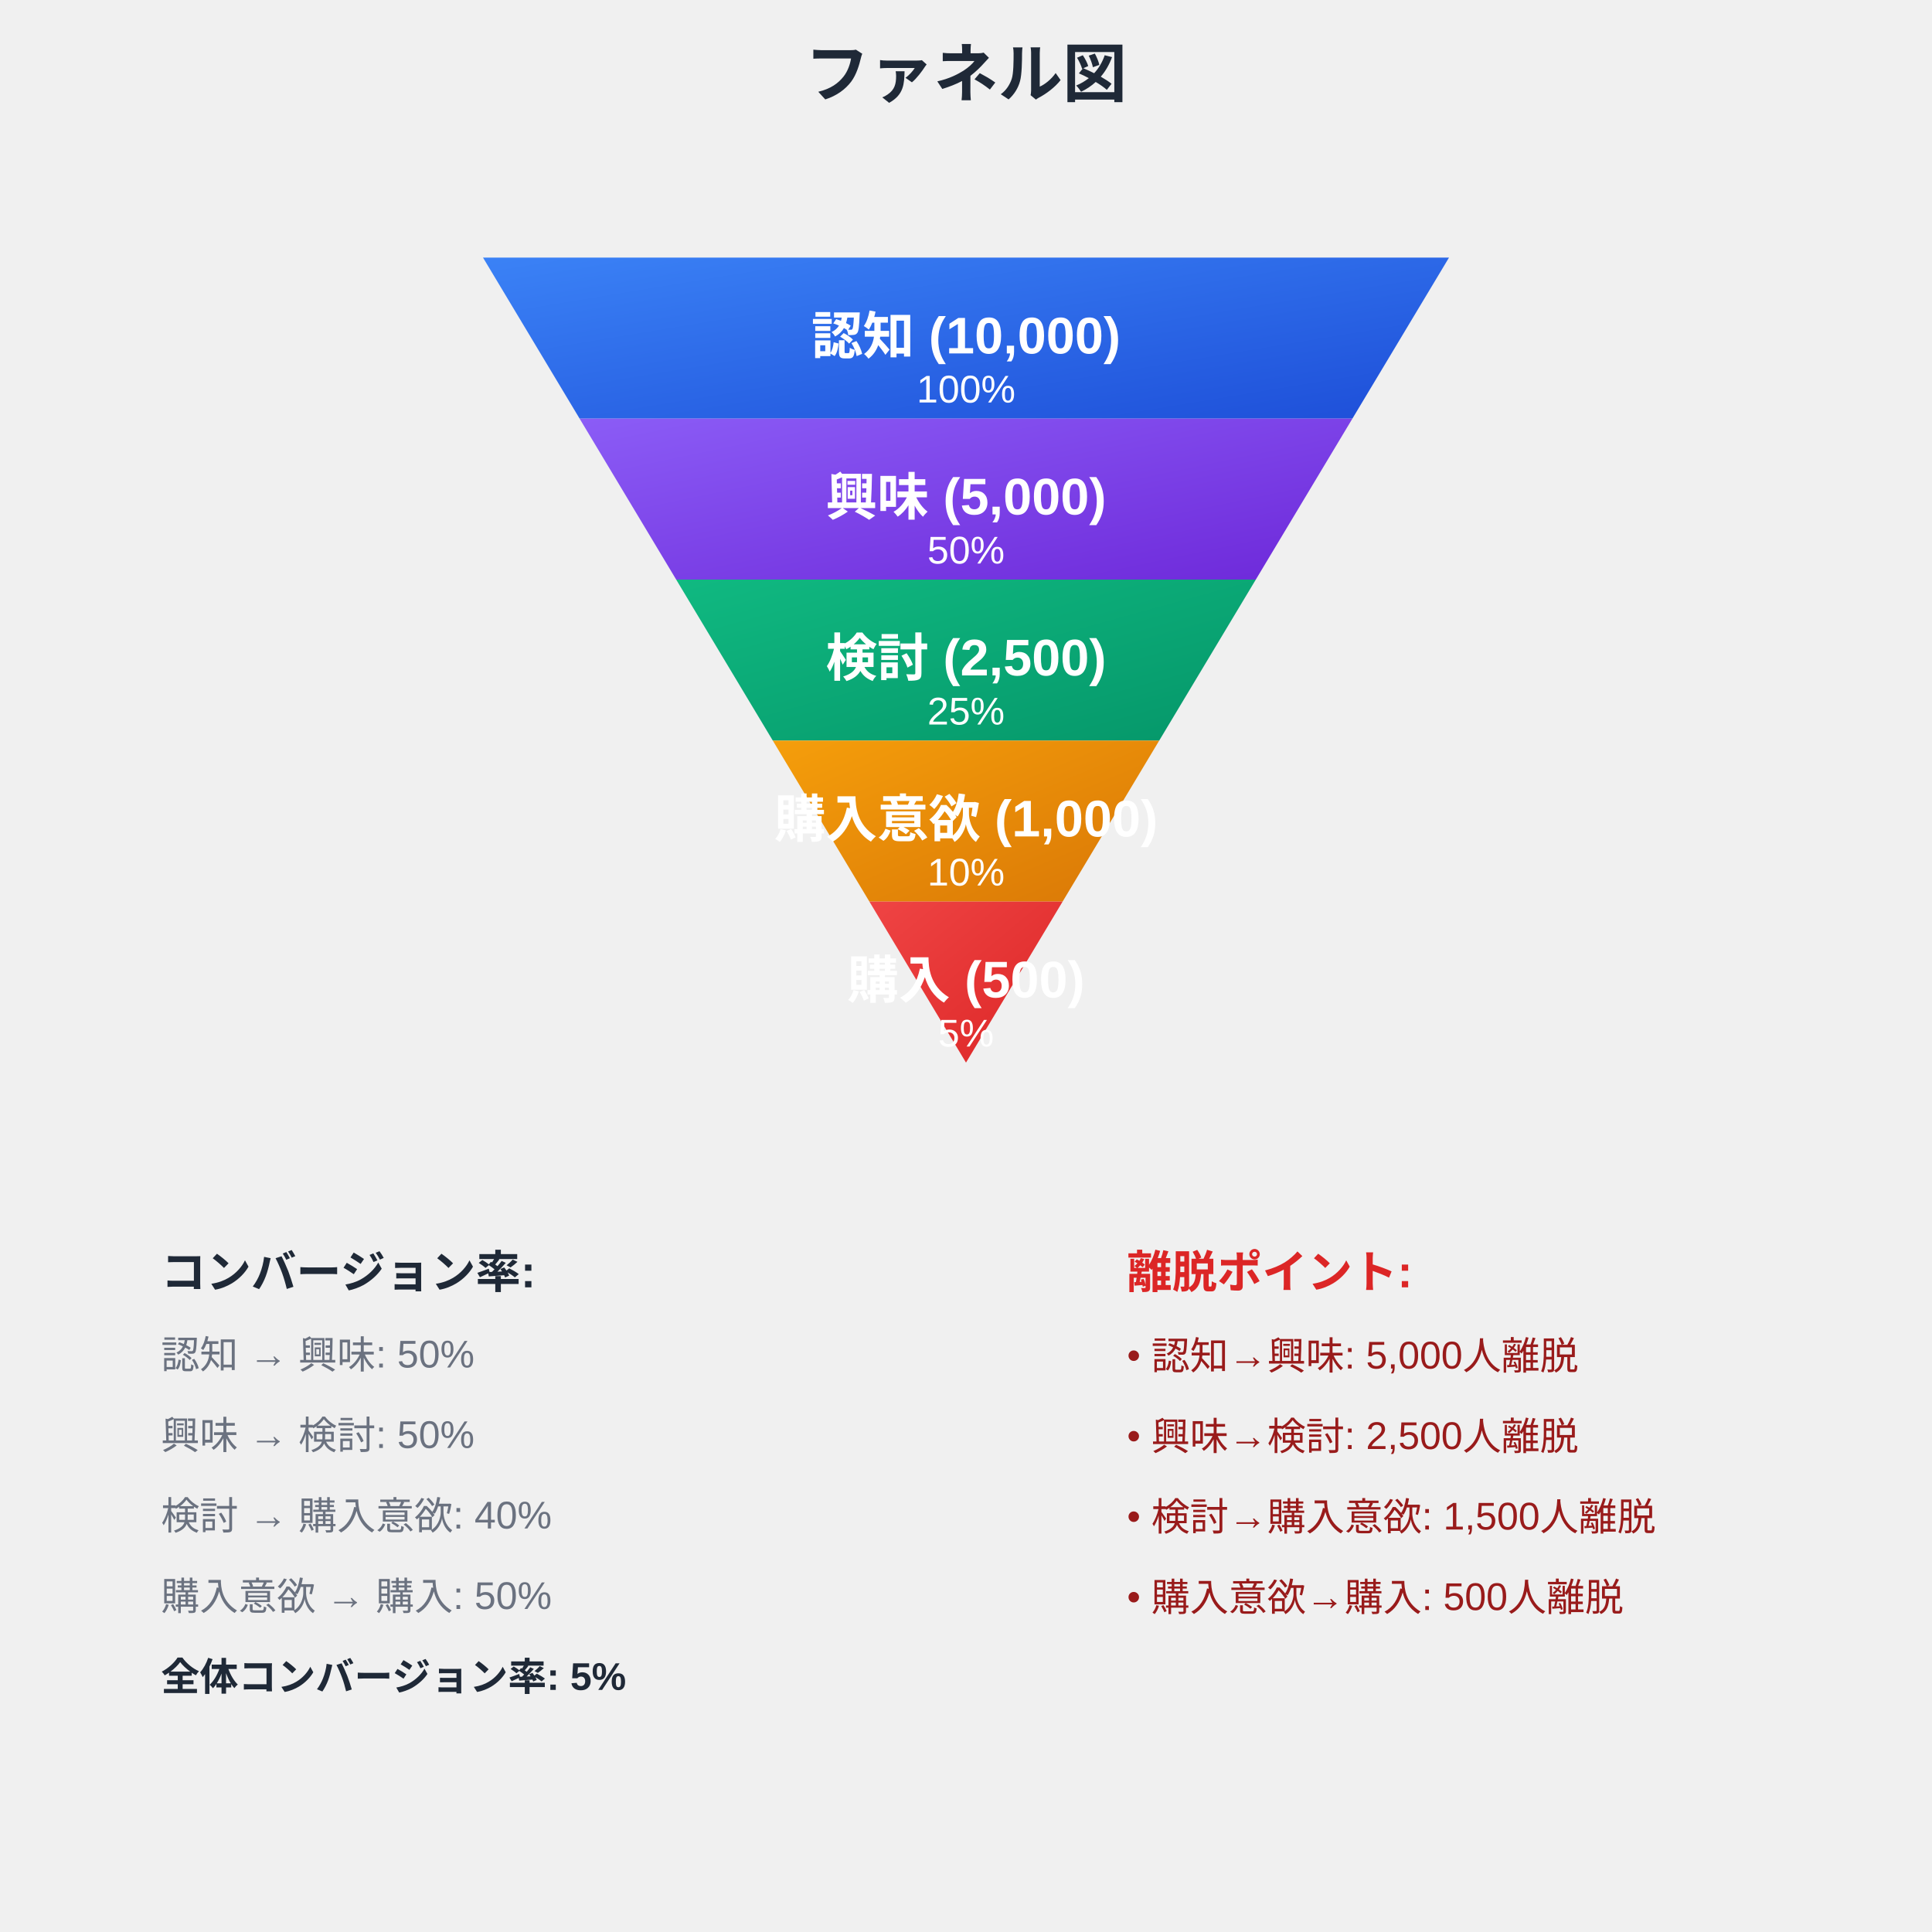
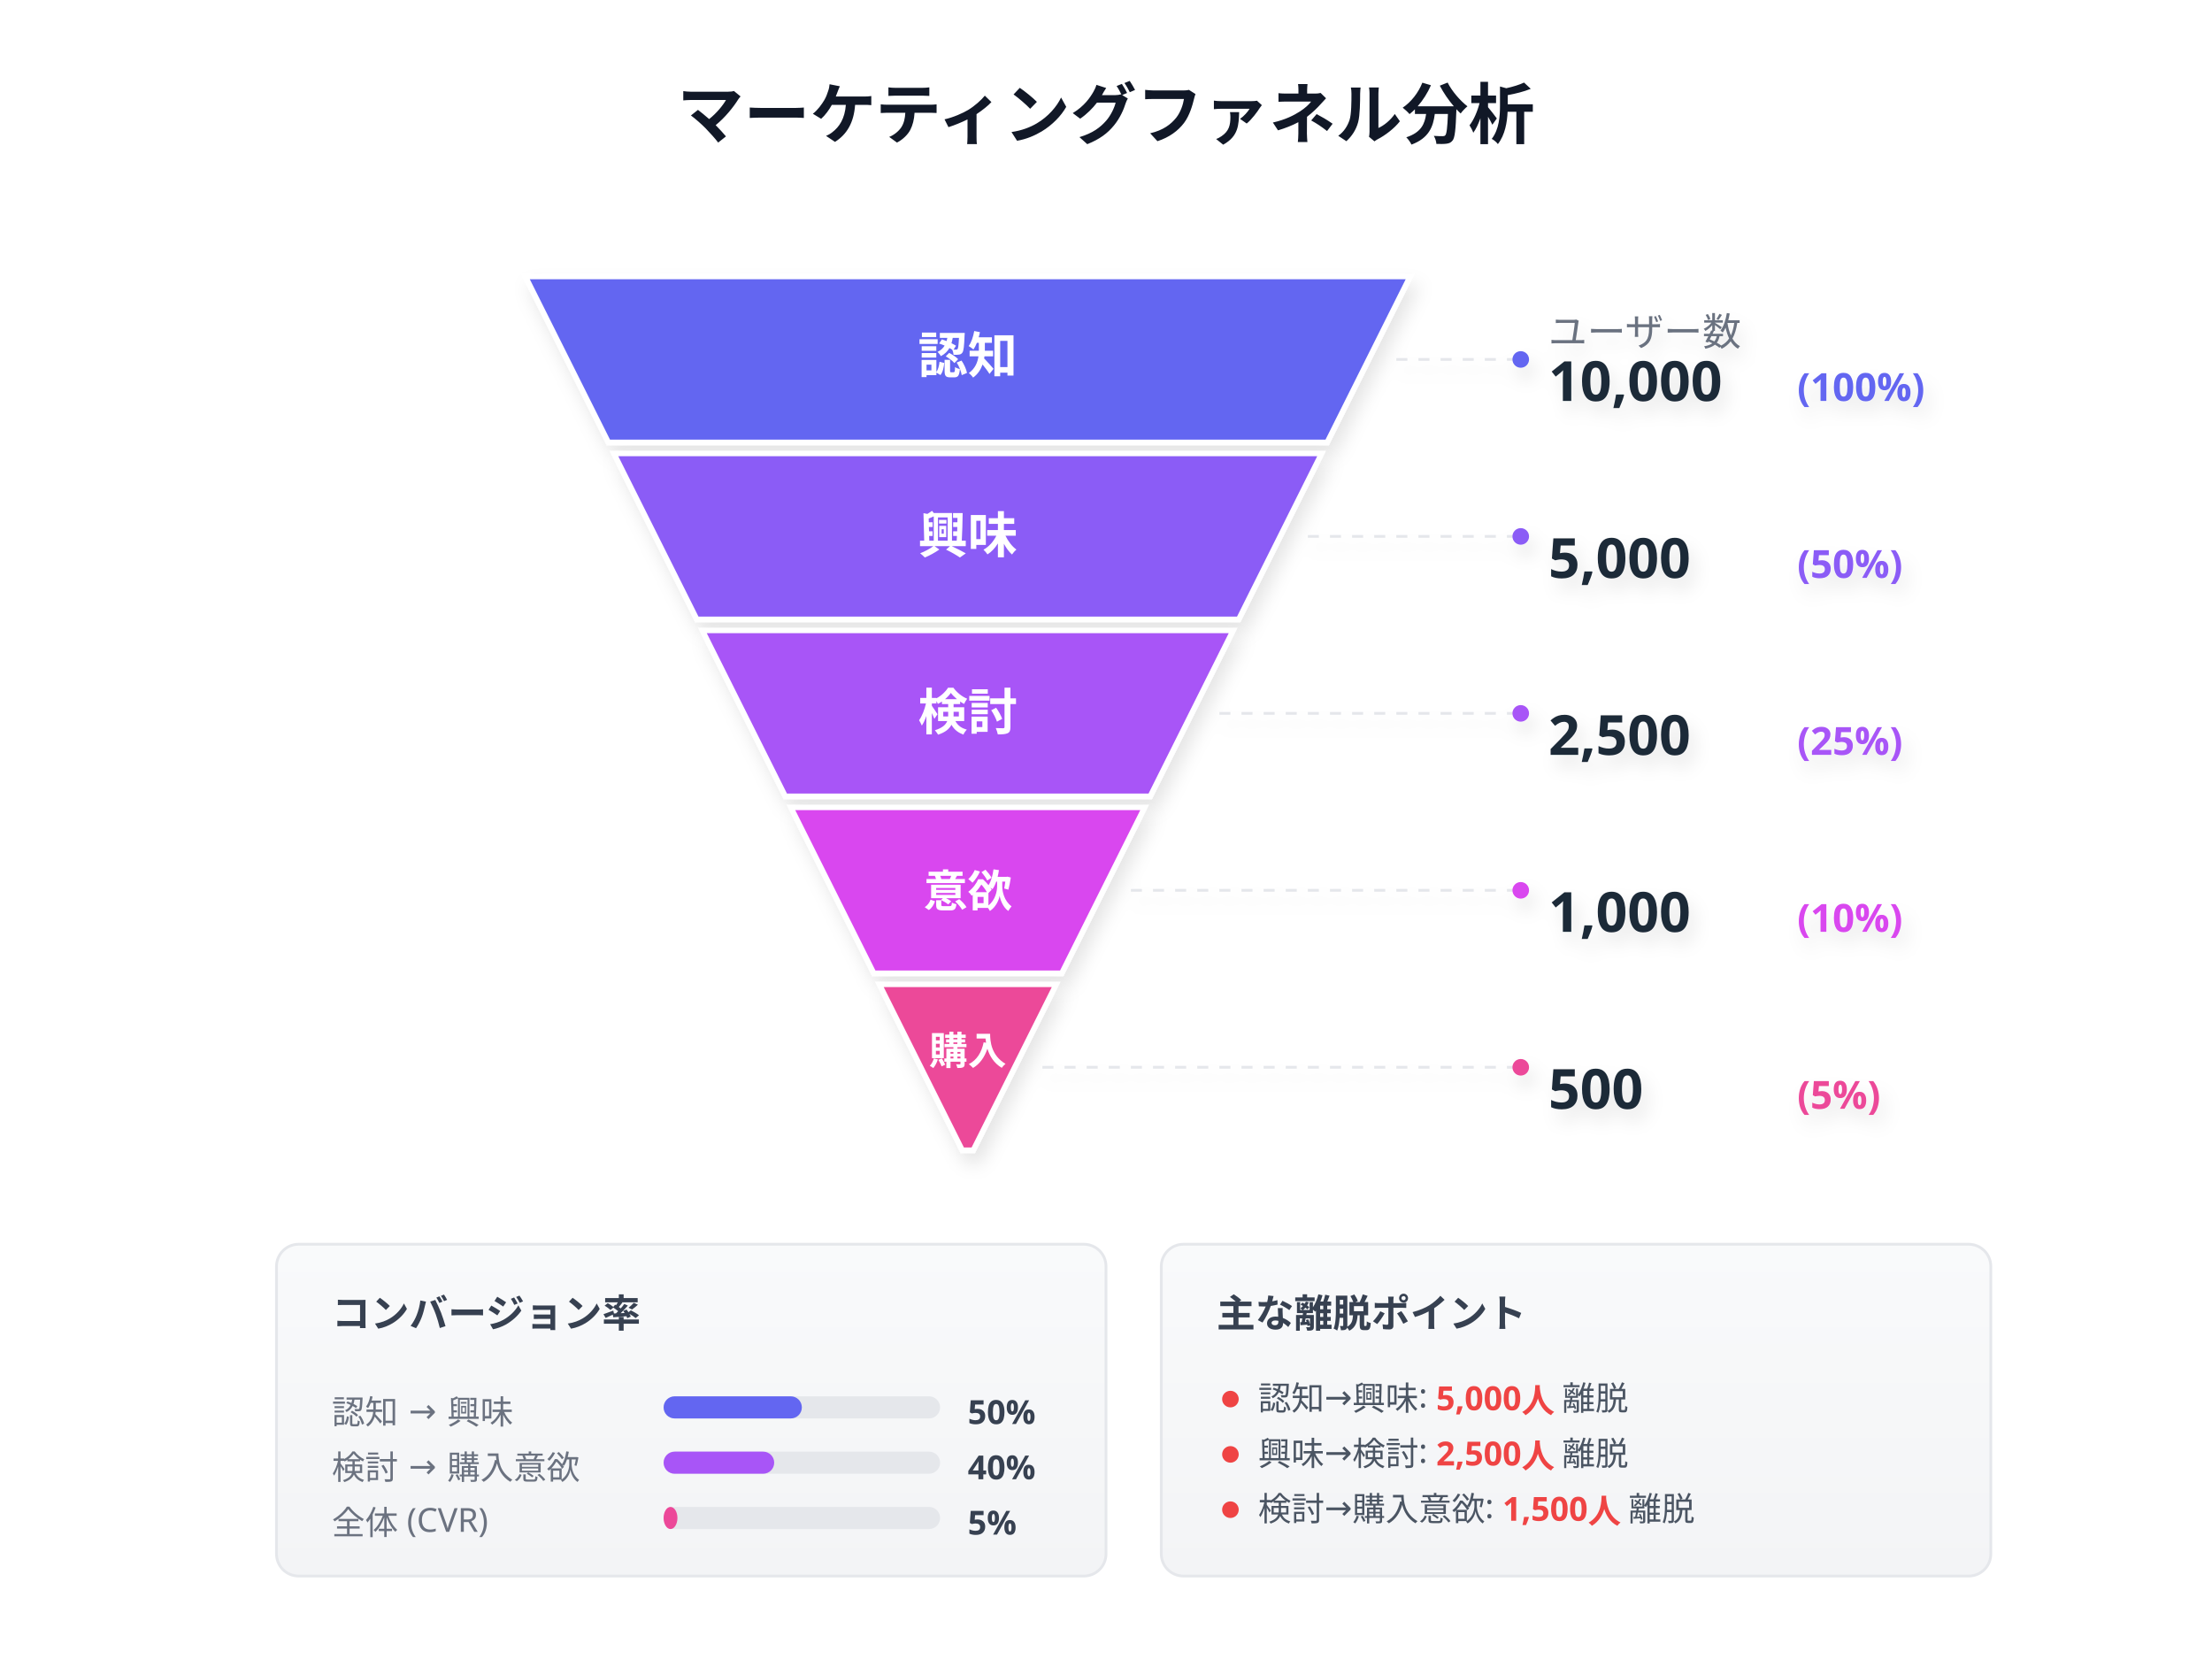
- <svg xmlns="http://www.w3.org/2000/svg" width="600" height="600">
+ <svg xmlns="http://www.w3.org/2000/svg" width="800" height="600">
  <defs>
-     <linearGradient id="funnelGrad1" x1="0%" y1="0%" x2="100%" y2="100%">
-       <stop offset="0%" style="stop-color:#3B82F6;stop-opacity:1" />
-       <stop offset="100%" style="stop-color:#1D4ED8;stop-opacity:1" />
-     </linearGradient>
-     <linearGradient id="funnelGrad2" x1="0%" y1="0%" x2="100%" y2="100%">
-       <stop offset="0%" style="stop-color:#8B5CF6;stop-opacity:1" />
-       <stop offset="100%" style="stop-color:#6D28D9;stop-opacity:1" />
-     </linearGradient>
-     <linearGradient id="funnelGrad3" x1="0%" y1="0%" x2="100%" y2="100%">
-       <stop offset="0%" style="stop-color:#10B981;stop-opacity:1" />
-       <stop offset="100%" style="stop-color:#059669;stop-opacity:1" />
-     </linearGradient>
-     <linearGradient id="funnelGrad4" x1="0%" y1="0%" x2="100%" y2="100%">
-       <stop offset="0%" style="stop-color:#F59E0B;stop-opacity:1" />
-       <stop offset="100%" style="stop-color:#D97706;stop-opacity:1" />
-     </linearGradient>
-     <linearGradient id="funnelGrad5" x1="0%" y1="0%" x2="100%" y2="100%">
-       <stop offset="0%" style="stop-color:#EF4444;stop-opacity:1" />
-       <stop offset="100%" style="stop-color:#DC2626;stop-opacity:1" />
+     <filter id="shadow" x="-20%" y="-20%" width="140%" height="140%">
+       <feGaussianBlur in="SourceAlpha" stdDeviation="3" />
+       <feOffset dx="2" dy="4" result="offsetblur" />
+       <feComponentTransfer>
+         <feFuncA type="linear" slope="0.1" />
+       </feComponentTransfer>
+       <feMerge>
+         <feMergeNode />
+         <feMergeNode in="SourceGraphic" />
+       </feMerge>
+     </filter>
+     <linearGradient id="cardBg" x1="0%" y1="0%" x2="0%" y2="100%">
+       <stop offset="0%" style="stop-color:#F9FAFB;stop-opacity:1" />
+       <stop offset="100%" style="stop-color:#F3F4F6;stop-opacity:1" />
    </linearGradient>
  </defs>
-   <text x="300" y="30" font-family="Arial, sans-serif" font-size="20" font-weight="bold" text-anchor="middle" fill="#1F2937">ファネル図</text>
-   <path d="M 150 80 L 450 80 L 420 130 L 180 130 Z" fill="url(#funnelGrad1)" />
-   <text x="300" y="110" font-family="Arial, sans-serif" font-size="16" font-weight="bold" text-anchor="middle" fill="white">認知 (10,000)</text>
-   <text x="300" y="125" font-family="Arial, sans-serif" font-size="12" text-anchor="middle" fill="white">100%</text>
-   <path d="M 180 130 L 420 130 L 390 180 L 210 180 Z" fill="url(#funnelGrad2)" />
-   <text x="300" y="160" font-family="Arial, sans-serif" font-size="16" font-weight="bold" text-anchor="middle" fill="white">興味 (5,000)</text>
-   <text x="300" y="175" font-family="Arial, sans-serif" font-size="12" text-anchor="middle" fill="white">50%</text>
-   <path d="M 210 180 L 390 180 L 360 230 L 240 230 Z" fill="url(#funnelGrad3)" />
-   <text x="300" y="210" font-family="Arial, sans-serif" font-size="16" font-weight="bold" text-anchor="middle" fill="white">検討 (2,500)</text>
-   <text x="300" y="225" font-family="Arial, sans-serif" font-size="12" text-anchor="middle" fill="white">25%</text>
-   <path d="M 240 230 L 360 230 L 330 280 L 270 280 Z" fill="url(#funnelGrad4)" />
-   <text x="300" y="260" font-family="Arial, sans-serif" font-size="16" font-weight="bold" text-anchor="middle" fill="white">購入意欲 (1,000)</text>
-   <text x="300" y="275" font-family="Arial, sans-serif" font-size="12" text-anchor="middle" fill="white">10%</text>
-   <path d="M 270 280 L 330 280 L 300 330 L 300 330 Z" fill="url(#funnelGrad5)" />
-   <text x="300" y="310" font-family="Arial, sans-serif" font-size="16" font-weight="bold" text-anchor="middle" fill="white">購入 (500)</text>
-   <text x="300" y="325" font-family="Arial, sans-serif" font-size="12" text-anchor="middle" fill="white">5%</text>
-   <text x="50" y="400" font-family="Arial, sans-serif" font-size="14" font-weight="bold" fill="#1F2937">コンバージョン率:</text>
-   <text x="50" y="425" font-family="Arial, sans-serif" font-size="12" fill="#6B7280">認知 → 興味: 50%</text>
-   <text x="50" y="450" font-family="Arial, sans-serif" font-size="12" fill="#6B7280">興味 → 検討: 50%</text>
-   <text x="50" y="475" font-family="Arial, sans-serif" font-size="12" fill="#6B7280">検討 → 購入意欲: 40%</text>
-   <text x="50" y="500" font-family="Arial, sans-serif" font-size="12" fill="#6B7280">購入意欲 → 購入: 50%</text>
-   <text x="50" y="525" font-family="Arial, sans-serif" font-size="12" font-weight="bold" fill="#1F2937">全体コンバージョン率: 5%</text>
-   <text x="350" y="400" font-family="Arial, sans-serif" font-size="14" font-weight="bold" fill="#DC2626">離脱ポイント:</text>
-   <text x="350" y="425" font-family="Arial, sans-serif" font-size="12" fill="#991B1B">• 認知→興味: 5,000人離脱</text>
-   <text x="350" y="450" font-family="Arial, sans-serif" font-size="12" fill="#991B1B">• 興味→検討: 2,500人離脱</text>
-   <text x="350" y="475" font-family="Arial, sans-serif" font-size="12" fill="#991B1B">• 検討→購入意欲: 1,500人離脱</text>
-   <text x="350" y="500" font-family="Arial, sans-serif" font-size="12" fill="#991B1B">• 購入意欲→購入: 500人離脱</text>
+   <rect width="800" height="600" fill="white" />
+   <text x="400" y="50" font-family="'Helvetica Neue', Helvetica, Arial, sans-serif" font-size="24" font-weight="bold" text-anchor="middle" fill="#111827">マーケティングファネル分析</text>
+   <g transform="translate(50, 0)">
+     <g filter="url(#shadow)">
+       <path d="M 140 100 L 460 100 L 430 160 L 170 160 Z" fill="#6366F1" stroke="white" stroke-width="2" />
+       <text x="300" y="135" font-family="sans-serif" font-size="18" font-weight="bold" text-anchor="middle" fill="white">認知</text>
+       <line x1="455" y1="130" x2="500" y2="130" stroke="#E5E7EB" stroke-width="1" stroke-dasharray="4" />
+       <circle cx="500" cy="130" r="3" fill="#6366F1" />
+       <text x="510" y="125" font-family="sans-serif" font-size="14" fill="#6B7280">ユーザー数</text>
+       <text x="510" y="145" font-family="sans-serif" font-size="20" font-weight="bold" fill="#1F2937">10,000</text>
+       <text x="600" y="145" font-family="sans-serif" font-size="14" fill="#6366F1" font-weight="bold">(100%)</text>
+     </g>
+     <g filter="url(#shadow)">
+       <path d="M 172 164 L 428 164 L 398 224 L 202 224 Z" fill="#8B5CF6" stroke="white" stroke-width="2" />
+       <text x="300" y="200" font-family="sans-serif" font-size="18" font-weight="bold" text-anchor="middle" fill="white">興味</text>
+       <line x1="423" y1="194" x2="500" y2="194" stroke="#E5E7EB" stroke-width="1" stroke-dasharray="4" />
+       <circle cx="500" cy="194" r="3" fill="#8B5CF6" />
+       <text x="510" y="209" font-family="sans-serif" font-size="20" font-weight="bold" fill="#1F2937">5,000</text>
+       <text x="600" y="209" font-family="sans-serif" font-size="14" fill="#8B5CF6" font-weight="bold">(50%)</text>
+     </g>
+     <g filter="url(#shadow)">
+       <path d="M 204 228 L 396 228 L 366 288 L 234 288 Z" fill="#A855F7" stroke="white" stroke-width="2" />
+       <text x="300" y="264" font-family="sans-serif" font-size="18" font-weight="bold" text-anchor="middle" fill="white">検討</text>
+       <line x1="391" y1="258" x2="500" y2="258" stroke="#E5E7EB" stroke-width="1" stroke-dasharray="4" />
+       <circle cx="500" cy="258" r="3" fill="#A855F7" />
+       <text x="510" y="273" font-family="sans-serif" font-size="20" font-weight="bold" fill="#1F2937">2,500</text>
+       <text x="600" y="273" font-family="sans-serif" font-size="14" fill="#A855F7" font-weight="bold">(25%)</text>
+     </g>
+     <g filter="url(#shadow)">
+       <path d="M 236 292 L 364 292 L 334 352 L 266 352 Z" fill="#D946EF" stroke="white" stroke-width="2" />
+       <text x="300" y="328" font-family="sans-serif" font-size="16" font-weight="bold" text-anchor="middle" fill="white">意欲</text>
+       <line x1="359" y1="322" x2="500" y2="322" stroke="#E5E7EB" stroke-width="1" stroke-dasharray="4" />
+       <circle cx="500" cy="322" r="3" fill="#D946EF" />
+       <text x="510" y="337" font-family="sans-serif" font-size="20" font-weight="bold" fill="#1F2937">1,000</text>
+       <text x="600" y="337" font-family="sans-serif" font-size="14" fill="#D946EF" font-weight="bold">(10%)</text>
+     </g>
+     <g filter="url(#shadow)">
+       <path d="M 268 356 L 332 356 L 302 416 L 298 416 Z" fill="#EC4899" stroke="white" stroke-width="2" />
+       <text x="300" y="385" font-family="sans-serif" font-size="14" font-weight="bold" text-anchor="middle" fill="white">購入</text>
+       <line x1="327" y1="386" x2="500" y2="386" stroke="#E5E7EB" stroke-width="1" stroke-dasharray="4" />
+       <circle cx="500" cy="386" r="3" fill="#EC4899" />
+       <text x="510" y="401" font-family="sans-serif" font-size="20" font-weight="bold" fill="#1F2937">500</text>
+       <text x="600" y="401" font-family="sans-serif" font-size="14" fill="#EC4899" font-weight="bold">(5%)</text>
+     </g>
+   </g>
+   <g transform="translate(50, 450)">
+     <rect x="50" y="0" width="300" height="120" rx="8" fill="url(#cardBg)" stroke="#E5E7EB" />
+     <text x="70" y="30" font-family="sans-serif" font-size="14" font-weight="bold" fill="#374151">コンバージョン率</text>
+     <g transform="translate(70, 50)">
+       <text x="0" y="15" font-family="sans-serif" font-size="12" fill="#6B7280">認知 → 興味</text>
+       <rect x="120" y="5" width="100" height="8" rx="4" fill="#E5E7EB" />
+       <rect x="120" y="5" width="50" height="8" rx="4" fill="#6366F1" />
+       <text x="230" y="15" font-family="sans-serif" font-size="12" font-weight="bold" fill="#374151">50%</text>
+       <text x="0" y="35" font-family="sans-serif" font-size="12" fill="#6B7280">検討 → 購入意欲</text>
+       <rect x="120" y="25" width="100" height="8" rx="4" fill="#E5E7EB" />
+       <rect x="120" y="25" width="40" height="8" rx="4" fill="#A855F7" />
+       <text x="230" y="35" font-family="sans-serif" font-size="12" font-weight="bold" fill="#374151">40%</text>
+       <text x="0" y="55" font-family="sans-serif" font-size="12" fill="#6B7280">全体 (CVR)</text>
+       <rect x="120" y="45" width="100" height="8" rx="4" fill="#E5E7EB" />
+       <rect x="120" y="45" width="5" height="8" rx="4" fill="#EC4899" />
+       <text x="230" y="55" font-family="sans-serif" font-size="12" font-weight="bold" fill="#374151">5%</text>
+     </g>
+     <rect x="370" y="0" width="300" height="120" rx="8" fill="url(#cardBg)" stroke="#E5E7EB" />
+     <text x="390" y="30" font-family="sans-serif" font-size="14" font-weight="bold" fill="#374151">主な離脱ポイント</text>
+     <g transform="translate(390, 50)">
+       <path d="M 0 10 L 5 15 L 12 5" stroke="none" fill="none" />
+       <g transform="translate(0, 10)">
+         <circle cx="5" cy="-4" r="3" fill="#EF4444" />
+         <text x="15" y="0" font-family="sans-serif" font-size="12" fill="#4B5563">認知→興味: <tspan font-weight="bold" fill="#EF4444">5,000人</tspan> 離脱</text>
+       </g>
+       <g transform="translate(0, 30)">
+         <circle cx="5" cy="-4" r="3" fill="#EF4444" />
+         <text x="15" y="0" font-family="sans-serif" font-size="12" fill="#4B5563">興味→検討: <tspan font-weight="bold" fill="#EF4444">2,500人</tspan> 離脱</text>
+       </g>
+       <g transform="translate(0, 50)">
+         <circle cx="5" cy="-4" r="3" fill="#EF4444" />
+         <text x="15" y="0" font-family="sans-serif" font-size="12" fill="#4B5563">検討→購入意欲: <tspan font-weight="bold" fill="#EF4444">1,500人</tspan> 離脱</text>
+       </g>
+     </g>
+   </g>
</svg>
